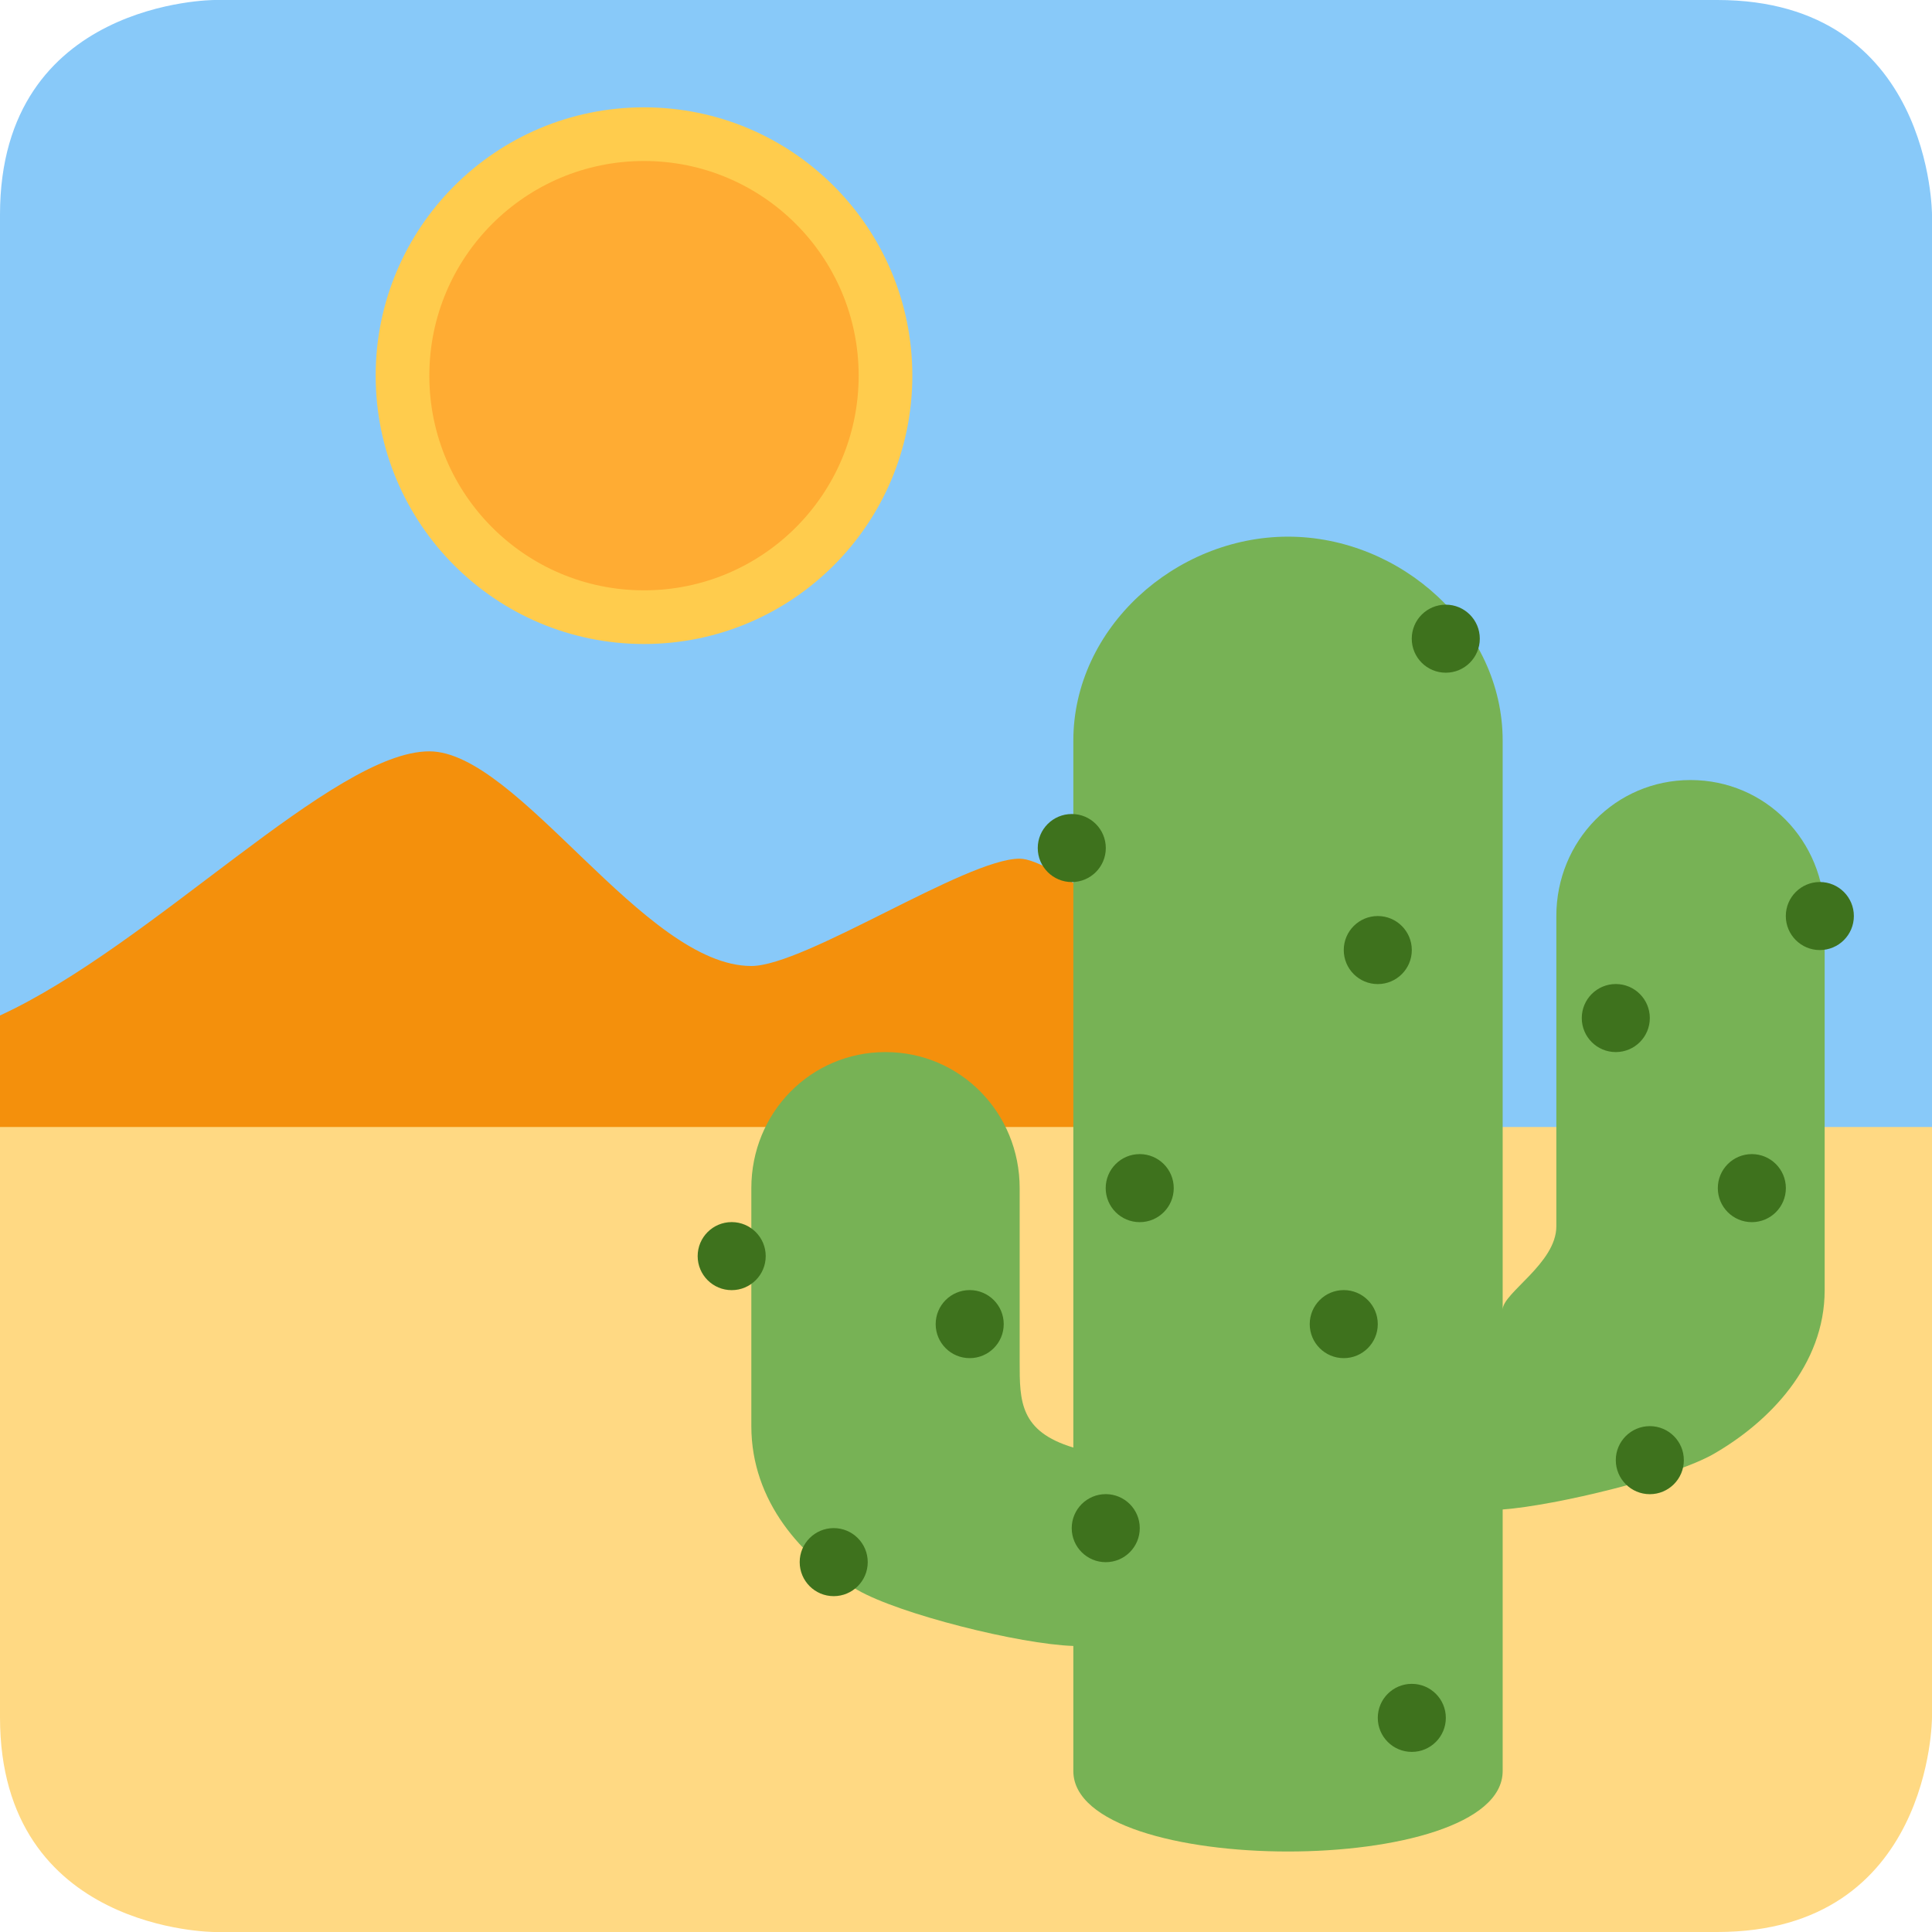
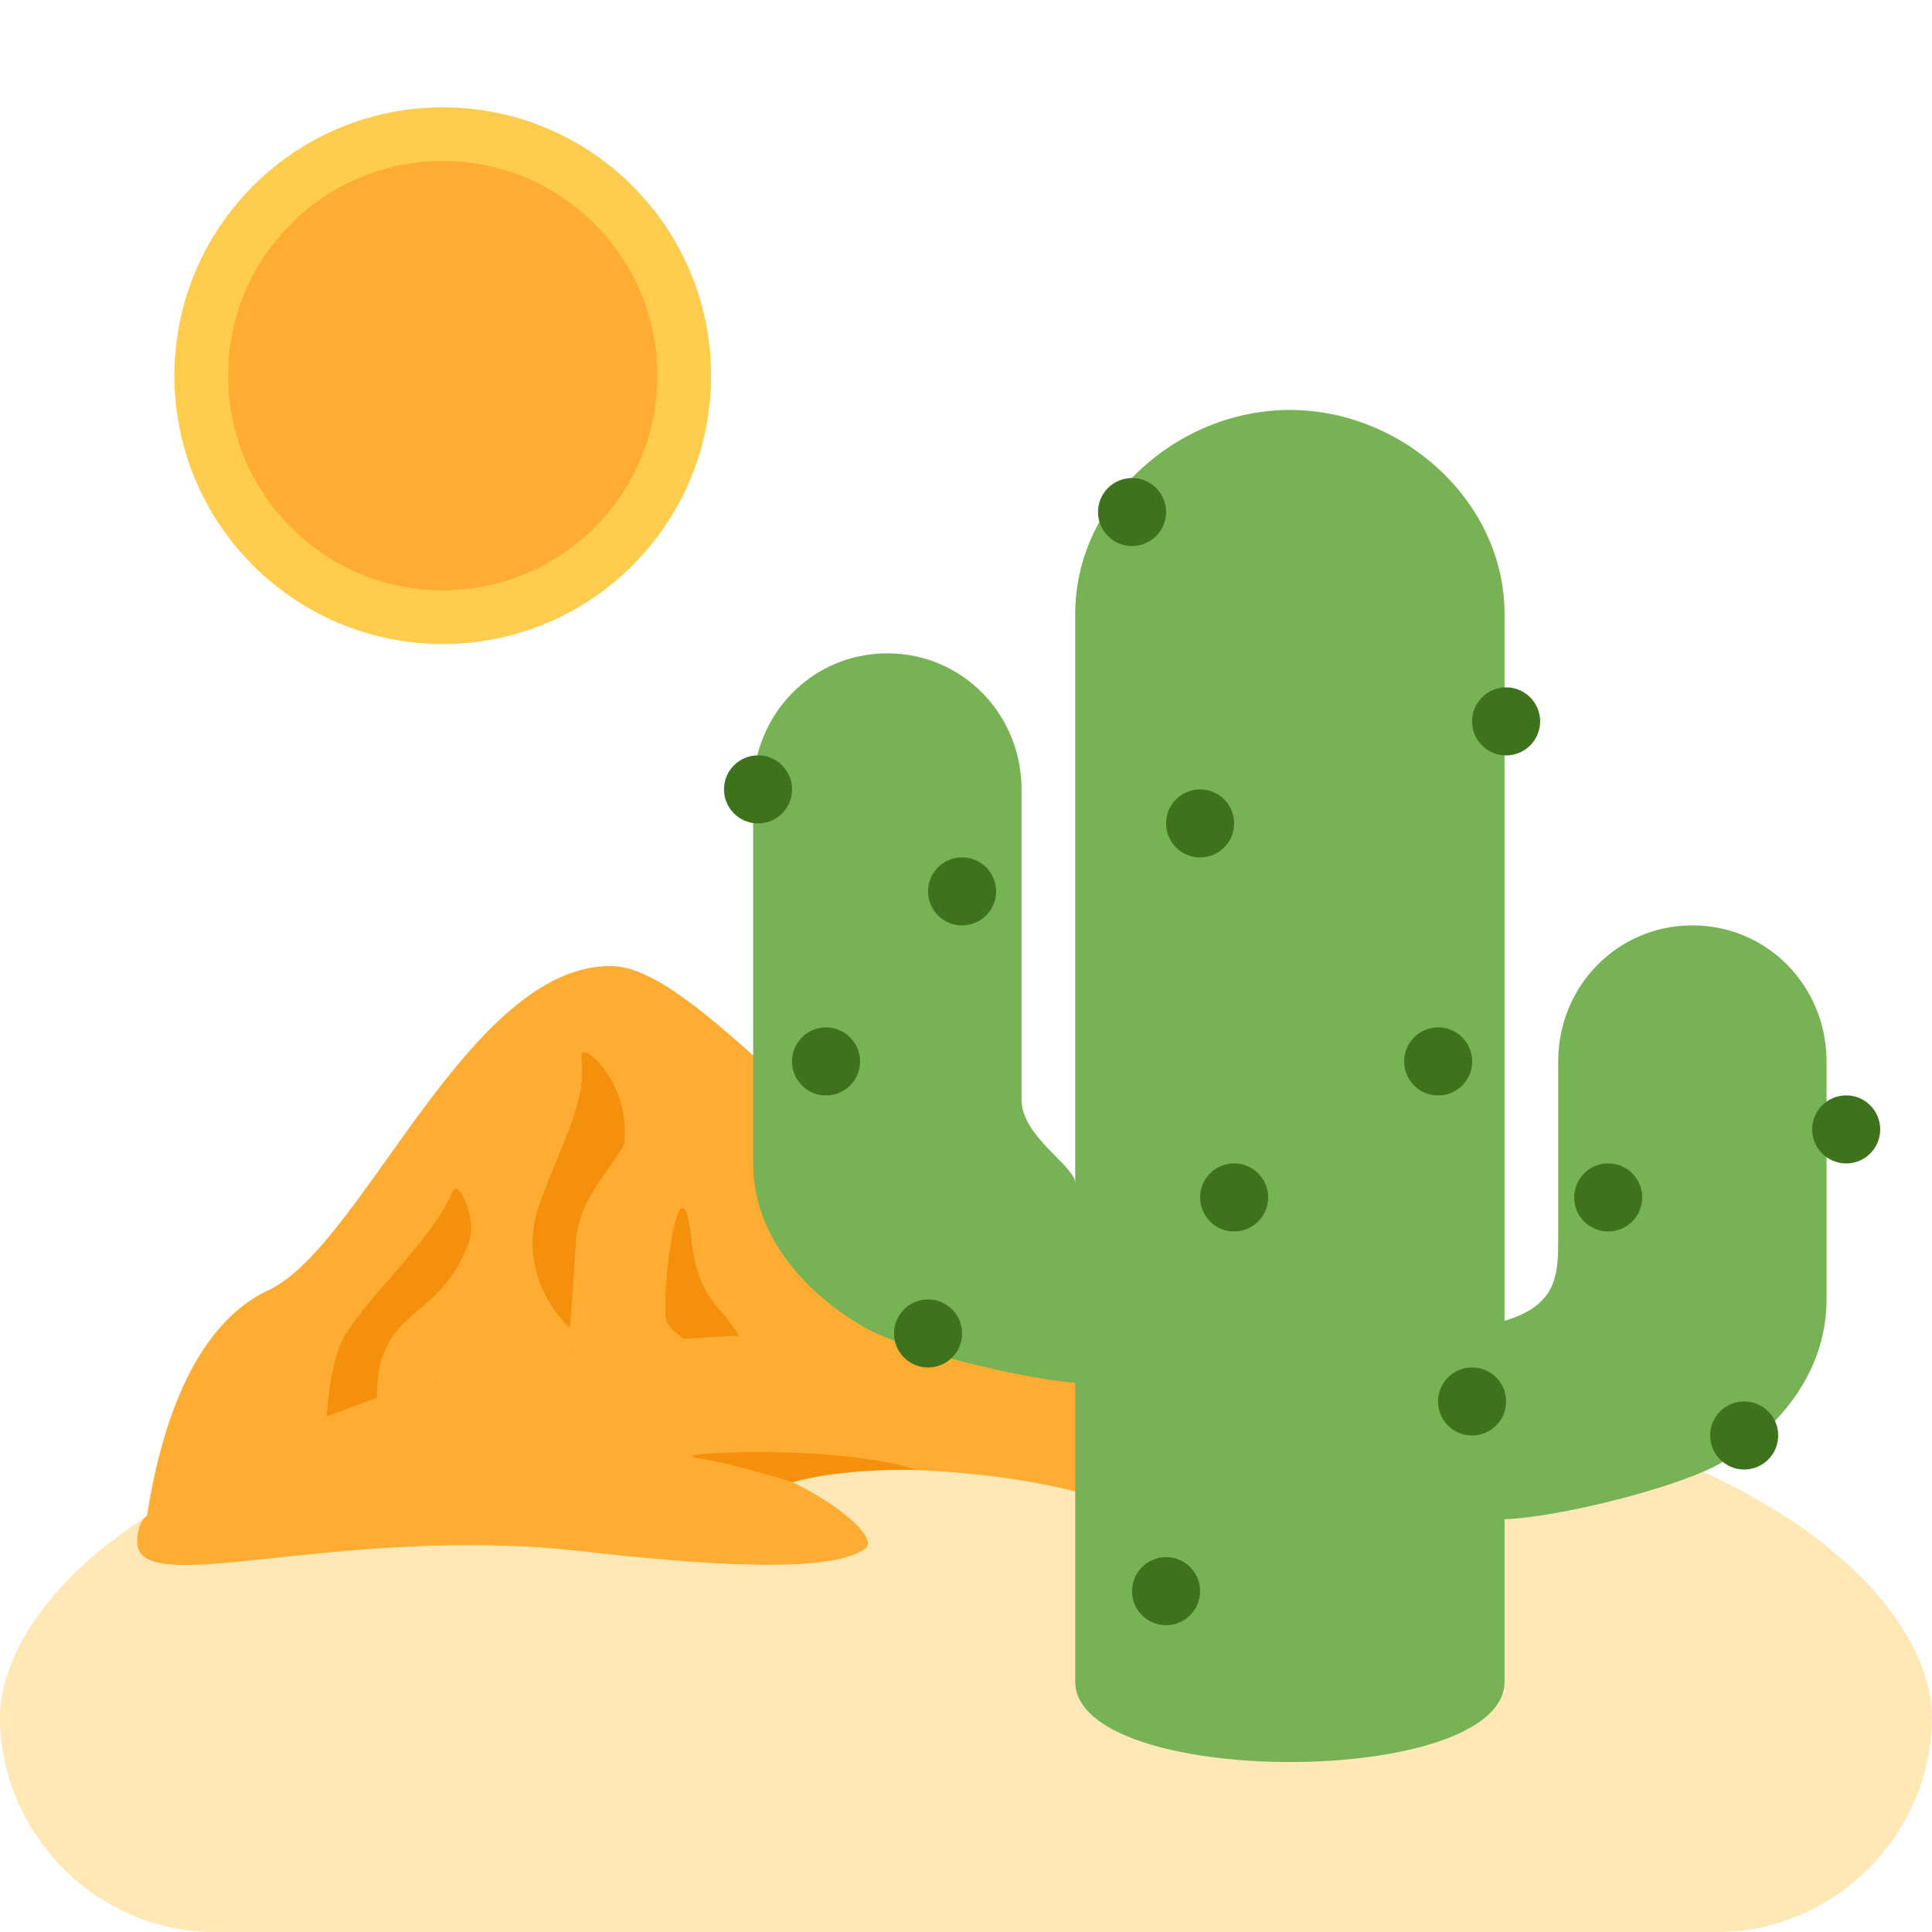
<svg xmlns="http://www.w3.org/2000/svg" viewBox="0 0 36 36">
-   <path fill="#88C9F9" d="M36 23V4s0-4-4-4H4S0 0 0 4v18.922L36 23z" />
-   <path fill="#F4900C" d="M19 16c-1 0-4 2-5 2-2 0-4.347-4-6-4-1.786 0-5.151 3.61-8 4.922V22h28c-1.418 0-7.792-6-9-6z" />
-   <path fill="#FFD983" d="M0 21v11c0 4 4 4 4 4h28c4 0 4-4 4-4V21H0z" />
-   <path fill="#77B255" d="M31.5 14.535c-1.398 0-2.5 1.135-2.5 2.535v5.782c0 .688-1 1.241-1 1.551V13.802c0-2.1-1.9-3.802-4-3.802s-4 1.702-4 3.802v13.171c-1-.301-1-.869-1-1.587v-3.247c0-1.4-1.101-2.535-2.5-2.535S14 20.738 14 22.139v4.435c0 1.399.94 2.455 1.971 3.049.787.455 3.029 1.014 4.029 1.047V33c0 2 8 2 8 0v-4.873c1-.075 3.185-.604 3.937-1.038 1.03-.594 2.063-1.649 2.063-3.05v-6.97c0-1.4-1.1-2.534-2.5-2.534z" />
+   <path fill="#FFAC33" d="M20.417 22.732c-.21-.087-1.776-.732-2.709-.732-2 0-4.68-4-6.333-4-2.667 0-4.62 5.225-6.375 6.042-1.445.673-2.026 2.686-2.26 4.196-.157 1.016-.157 1.804-.157 1.804L20.417 30v-7.268z" />
+   <circle fill="#FFCC4D" cx="8.25" cy="7" r="5" />
+   <circle fill="#FFAC33" cx="8.25" cy="7" r="4" />
+   <path fill="#FFE8B6" d="M18 25.18C3.438 25.18 0 29.844 0 32s1.791 4 4 4h28c2.209 0 4-1.851 4-4s-3.438-6.82-18-6.82z" />
+   <path fill="#F4900C" d="M10.063 22.403c-.516 1.407.555 2.343.555 2.343s.058-.696.113-1.603c.056-.931.879-1.563.908-1.896.095-1.112-.854-1.931-.805-1.541.104.814-.357 1.568-.771 2.697zm-3.681 2.568c-.375.737-.321 2.496-.321 2.496s.9-.529.94-1.074c.04-.545.014-.834.138-1.15.352-.9 1.124-.842 1.595-2.088.167-.44-.194-1.203-.3-.954-.41.959-1.676 2.033-2.052 2.77zm6.045-.337c-.116-.322.124-2.378.328-2.1.204.278-.006 1.161.664 1.886.837.905.721 1.981.491 1.498-.231-.484-1.367-.962-1.483-1.284z" />
+   <path fill="#FFAC33" d="M20.417 27.895v-2.592c-2.263-.383-11.524-1.598-17.676 2.936-.173.128-.184.403-.184.491 0 1.112 3.763-.342 8.31.178 2.185.25 4.613.427 5.258-.052.218-.162-.328-.727-1.352-1.236.513-.132 1.045-.25 1.654-.243 1.983.018 3.3.312 3.99.518z" />
+   <path fill="#77B255" d="M16.535 12.174c1.398 0 2.5 1.135 2.5 2.535v5.782c0 .688 1 1.241 1 1.551V11.441c0-2.1 1.9-3.802 4-3.802s4 1.702 4 3.802v13.171c1-.301 1-.869 1-1.587v-3.247c0-1.4 1.101-2.535 2.5-2.535s2.5 1.135 2.5 2.535v4.435c0 1.399-.94 2.455-1.971 3.049-.787.455-3.029 1.014-4.029 1.047v3.024c0 2-8 2-8 0v-5.567c-1-.075-3.185-.604-3.937-1.038-1.03-.594-2.064-1.649-2.064-3.05v-6.97c.001-1.399 1.1-2.534 2.501-2.534z" />
  <g fill="#3E721D">
-     <circle cx="15.535" cy="29.108" r=".634" />
-     <circle cx="18.069" cy="24.673" r=".634" />
-     <circle cx="13.634" cy="23.406" r=".634" />
-     <circle cx="30.742" cy="27.208" r=".634" />
-     <circle cx="32.643" cy="22.139" r=".634" />
-     <circle cx="30.108" cy="18.97" r=".634" />
-     <circle cx="33.91" cy="17.069" r=".634" />
-     <circle cx="26.307" cy="32.01" r=".634" />
-     <circle cx="20.604" cy="28.475" r=".634" />
-     <circle cx="25.039" cy="24.673" r=".634" />
-     <circle cx="21.237" cy="22.139" r=".634" />
-     <circle cx="25.673" cy="17.703" r=".634" />
-     <circle cx="19.971" cy="15.802" r=".634" />
-     <circle cx="26.94" cy="11.901" r=".634" />
+     <circle cx="32.5" cy="26.748" r=".634" />
+     <circle cx="29.966" cy="22.312" r=".634" />
+     <circle cx="34.401" cy="21.045" r=".634" />
+     <circle cx="17.293" cy="24.847" r=".634" />
+     <circle cx="15.392" cy="19.778" r=".634" />
+     <circle cx="17.927" cy="16.61" r=".634" />
+     <circle cx="14.125" cy="14.709" r=".634" />
+     <circle cx="21.728" cy="29.649" r=".634" />
+     <circle cx="27.43" cy="26.114" r=".634" />
+     <circle cx="22.996" cy="22.312" r=".634" />
+     <circle cx="26.798" cy="19.778" r=".634" />
+     <circle cx="22.362" cy="15.343" r=".634" />
+     <circle cx="28.064" cy="13.442" r=".634" />
+     <circle cx="21.094" cy="9.541" r=".634" />
  </g>
-   <circle fill="#FFCC4D" cx="12" cy="7" r="5" />
-   <circle fill="#FFAC33" cx="12" cy="7" r="4" />
+   <path fill="#F4900C" d="M14.761 27.616s-1.128-.357-1.784-.451 2.588-.271 4.106.224c-1.518-.024-2.322.227-2.322.227z" />
</svg>
